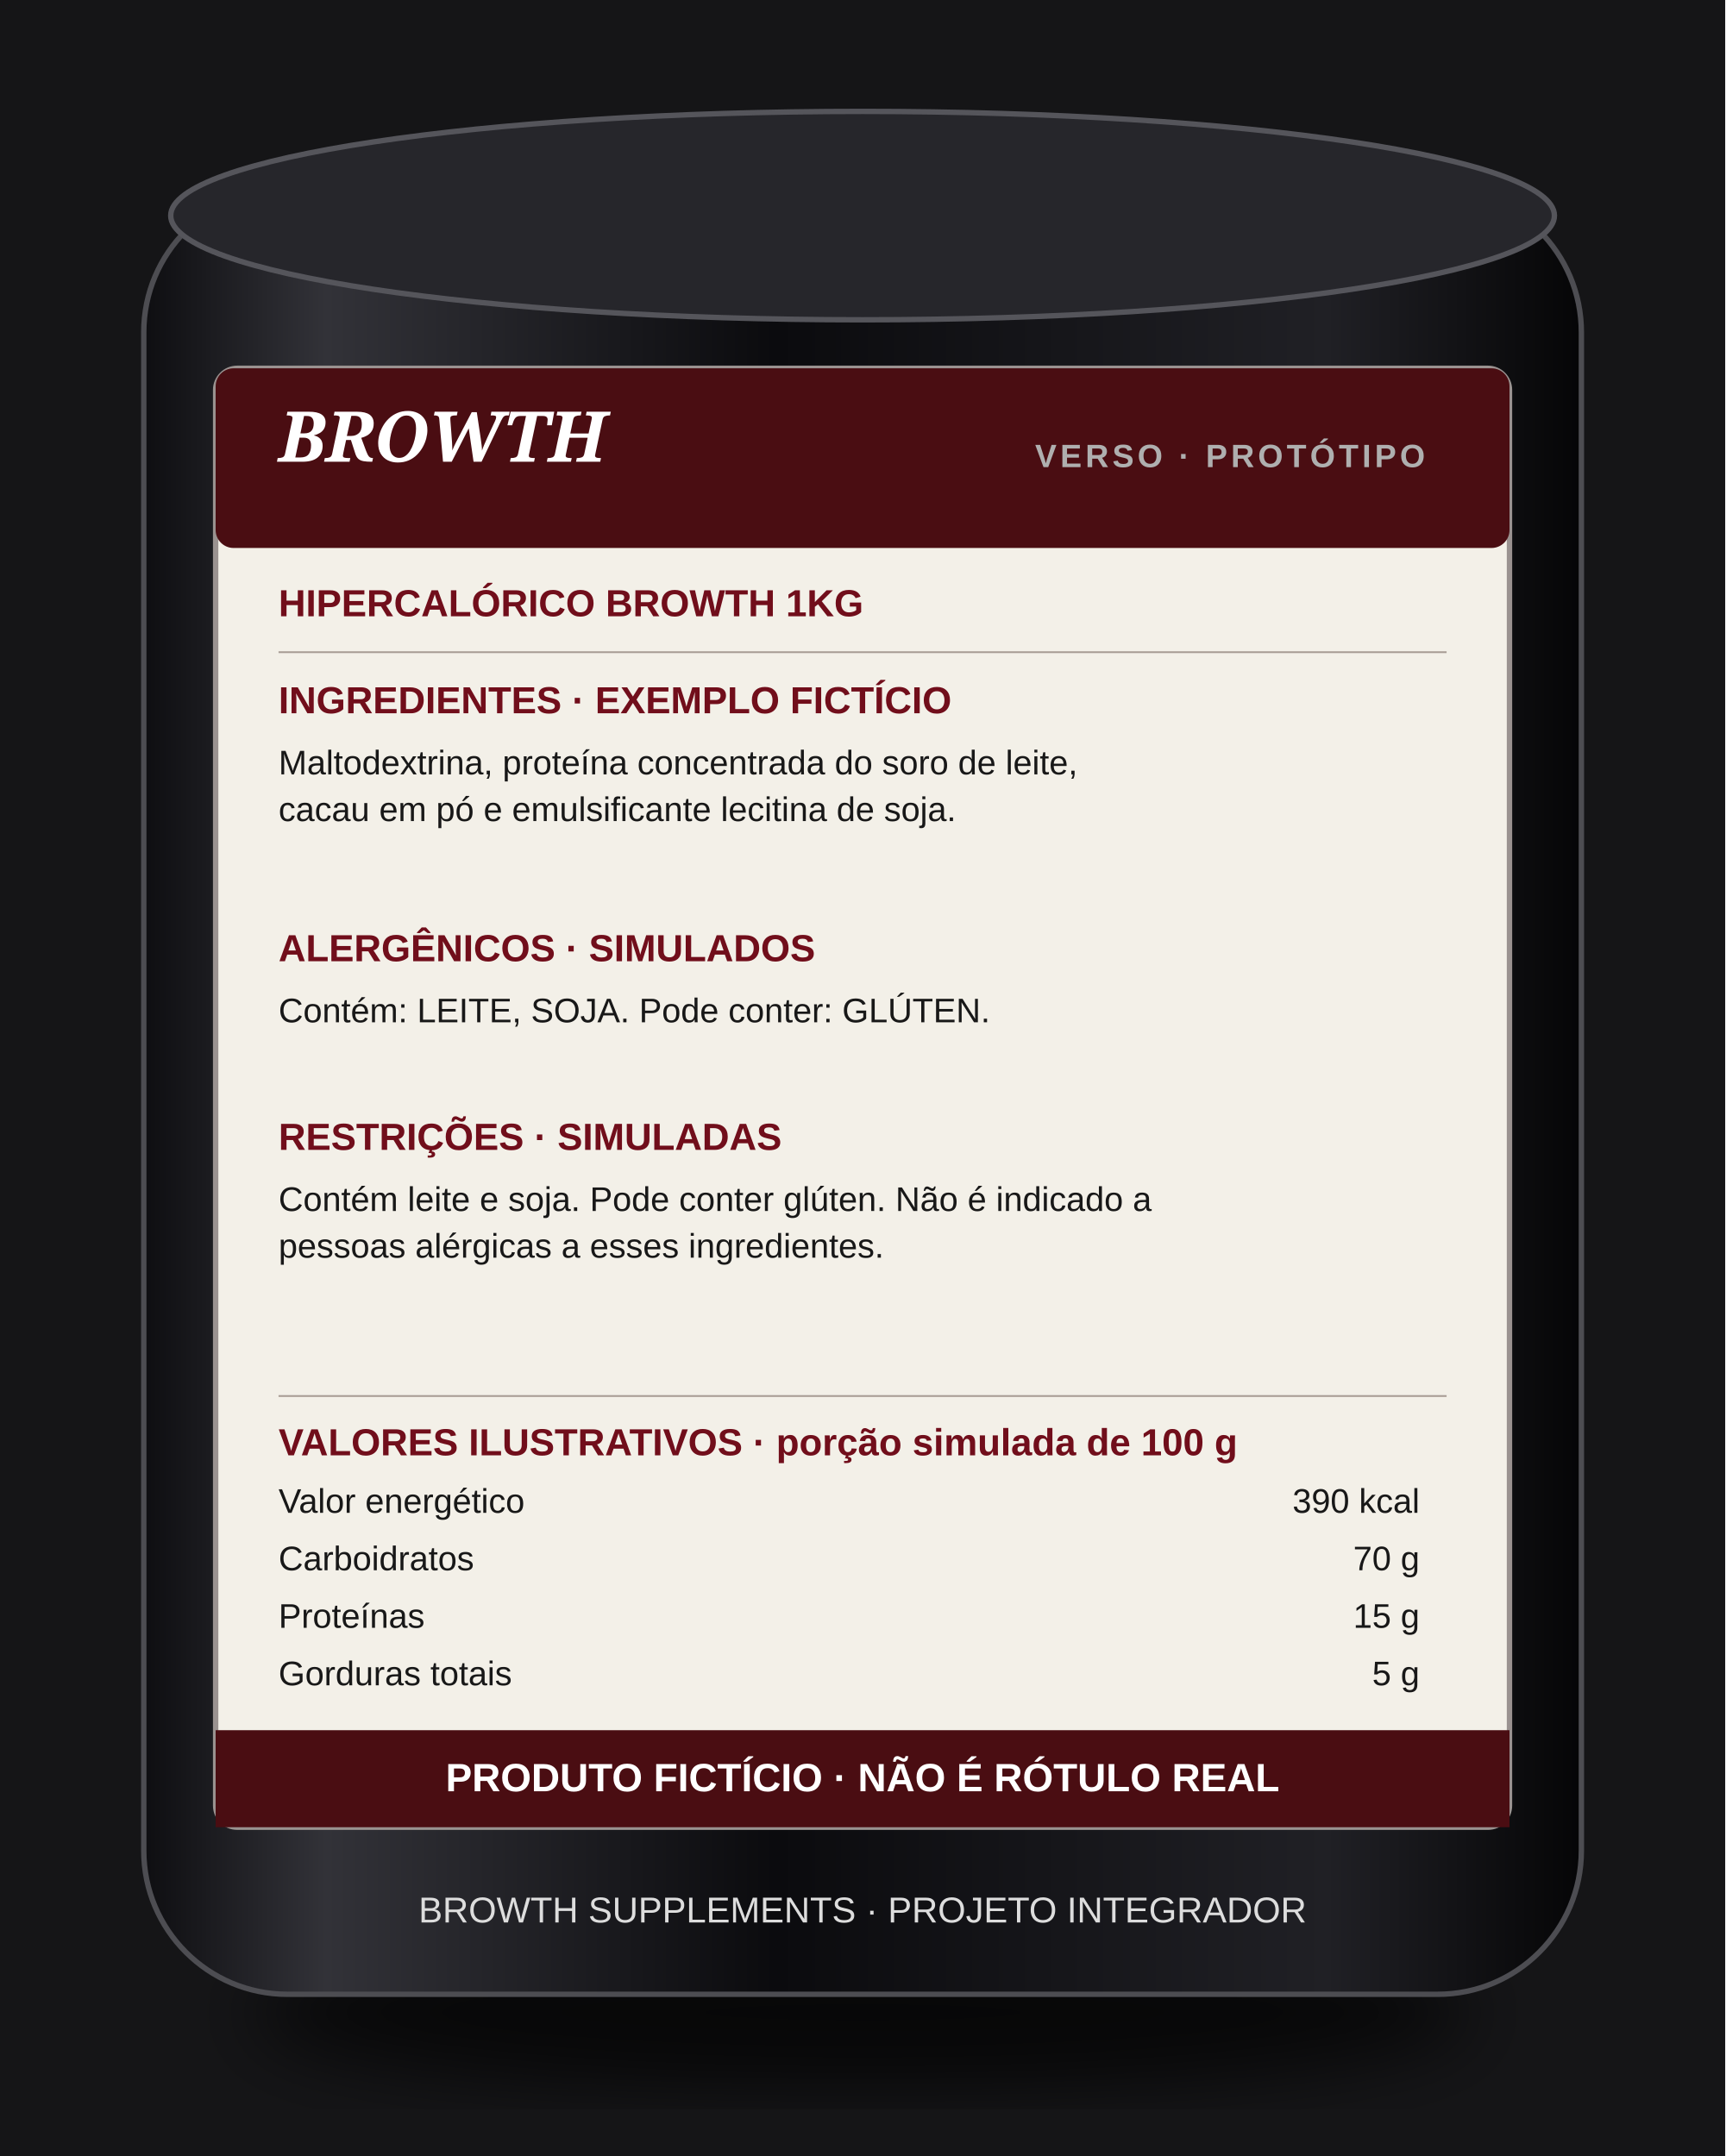
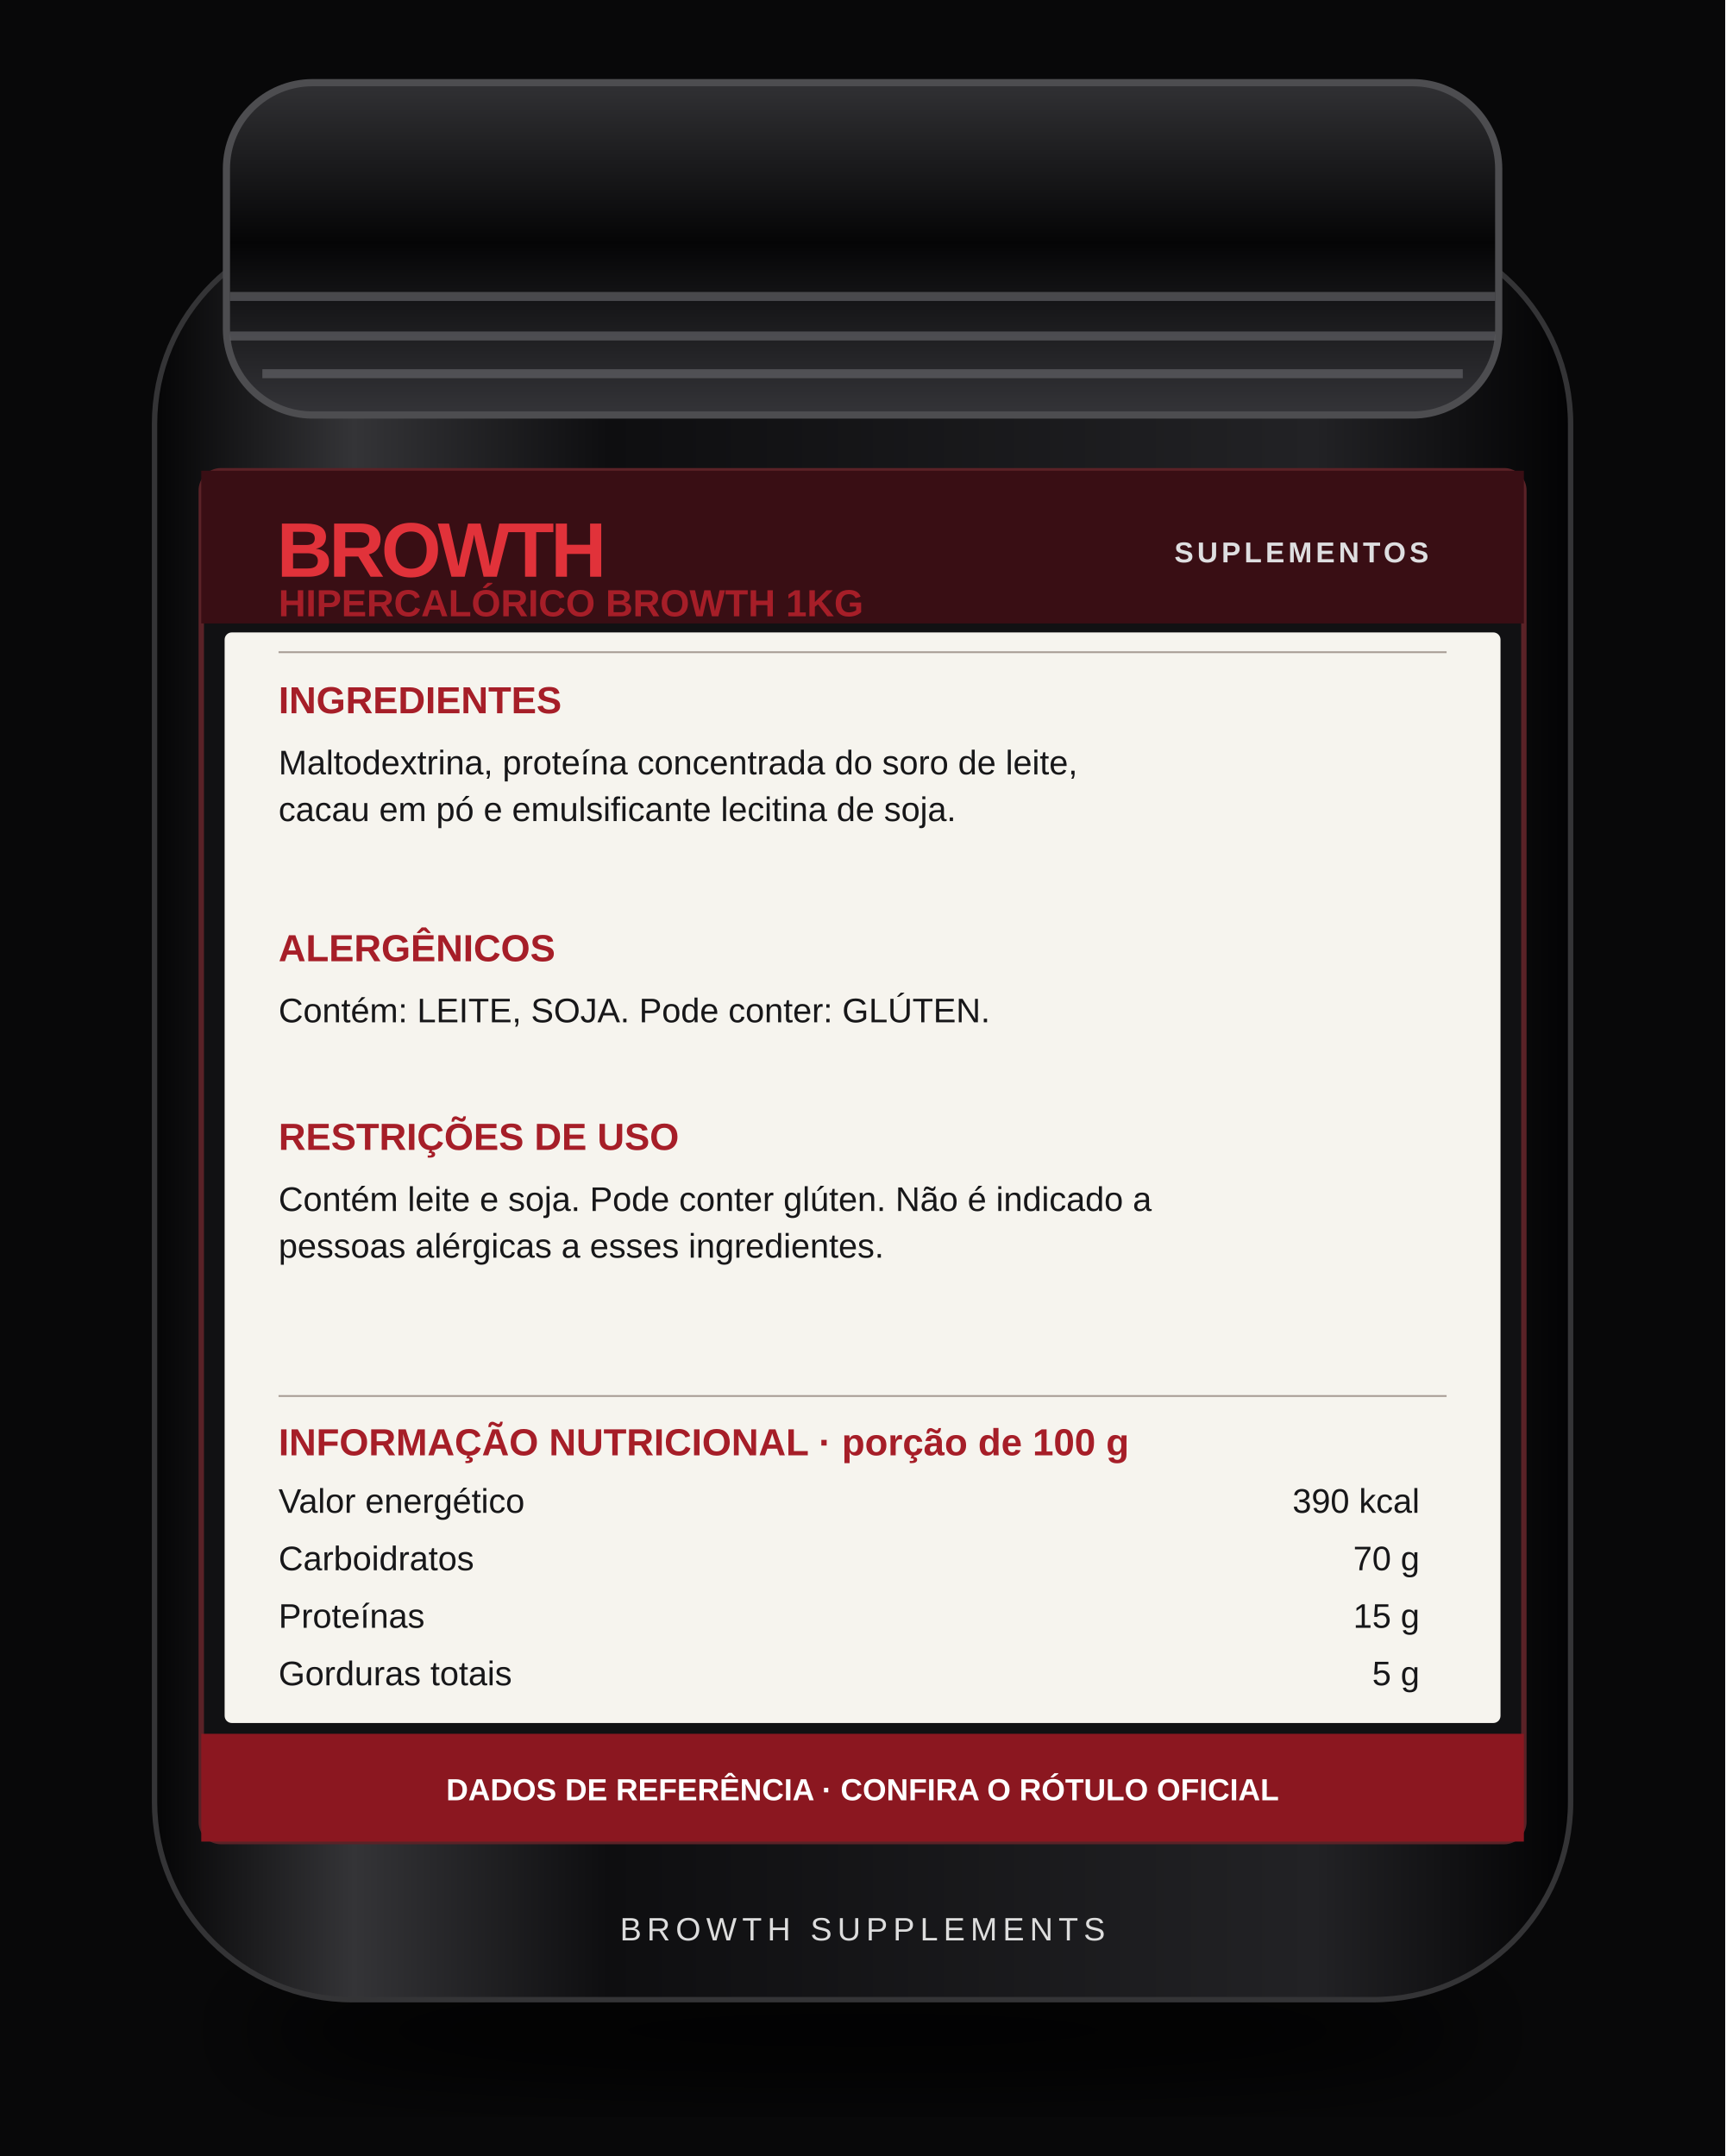
<svg xmlns="http://www.w3.org/2000/svg" width="960" height="1200" viewBox="0 0 960 1200" role="img" aria-label="Mockup ilustrativo do verso de HIPERCALÓRICO BROWTH 1KG">
  <defs>
    <linearGradient id="tub">
-       <stop stop-color="#0d0d10" />
-       <stop offset=".13" stop-color="#323238" />
-       <stop offset=".44" stop-color="#0b0b0e" />
-       <stop offset=".82" stop-color="#202025" />
-       <stop offset="1" stop-color="#050506" />
+       <stop stop-color="#050506" />
+       <stop offset=".14" stop-color="#343437" />
+       <stop offset=".32" stop-color="#0e0e10" />
+       <stop offset=".82" stop-color="#222225" />
+       <stop offset="1" stop-color="#030304" />
+     </linearGradient>
+     <linearGradient id="lid" x2="0" y2="1">
+       <stop stop-color="#313134" />
+       <stop offset=".48" stop-color="#050506" />
+       <stop offset="1" stop-color="#343438" />
    </linearGradient>
    <filter id="shadow">
-       <feGaussianBlur stdDeviation="20" />
+       <feGaussianBlur stdDeviation="26" />
    </filter>
  </defs>
-   <style>.body{font-family:Arial,sans-serif;fill:#181818}.head{font:700 21px Arial,sans-serif;fill:#710e1b}.meta{font:700 18px Arial,sans-serif;letter-spacing:2px;fill:#afafaf}</style>
-   <rect width="960" height="1200" fill="#151517" />
-   <ellipse cx="480" cy="1120" rx="340" ry="45" fill="#000" opacity=".65" filter="url(#shadow)" />
-   <rect x="80" y="105" width="800" height="1005" rx="80" fill="url(#tub)" stroke="#4d4d52" stroke-width="3" />
-   <ellipse cx="480" cy="120" rx="385" ry="58" fill="#26262b" stroke="#55555b" stroke-width="3" />
-   <rect x="120" y="205" width="720" height="812" rx="12" fill="#f3f0e8" stroke="#9a9290" stroke-width="3" />
-   <rect x="120" y="205" width="720" height="100" rx="10" fill="#4a0d12" />
-   <text x="155" y="257" fill="#fff" font-family="Georgia,serif" font-size="39" font-style="italic" font-weight="bold">BROWTH</text>
-   <text x="793" y="260" class="meta" text-anchor="end">VERSO · PROTÓTIPO</text>
+   <style>.body{font-family:Arial,sans-serif;fill:#171719}.head{font:700 21px Arial,sans-serif;fill:#a61e28}.meta{font:700 16px Arial,sans-serif;letter-spacing:2px;fill:#dedee0}</style>
+   <rect width="960" height="1200" fill="#080809" />
+   <ellipse cx="480" cy="1130" rx="350" ry="40" fill="#000" opacity=".8" filter="url(#shadow)" />
+   <rect x="86" y="126" width="788" height="987" rx="110" fill="url(#tub)" stroke="#343436" stroke-width="3" />
+   <rect x="126" y="46" width="708" height="185" rx="48" fill="url(#lid)" stroke="#4d4d50" stroke-width="4" />
+   <path d="M128 165h704M128 187h704M146 208h668" stroke="#66666a" stroke-opacity=".65" stroke-width="5" />
+   <rect x="112" y="262" width="736" height="763" rx="11" fill="#111113" stroke="#5a2227" stroke-width="3" />
+   <path d="M112 262h736v85H112z" fill="#390e14" />
+   <text x="154" y="321" fill="#e1323a" font-family="Arial,sans-serif" font-size="43" font-weight="900" letter-spacing="-2">BROWTH</text>
+   <text x="795" y="313" class="meta" text-anchor="end">SUPLEMENTOS</text>
+   <rect x="125" y="352" width="710" height="607" rx="4" fill="#f6f4ee" />
  <text x="155" y="343" class="head" font-size="27">HIPERCALÓRICO BROWTH 1KG</text>
  <line x1="155" y1="363" x2="805" y2="363" stroke="#a89d95" />
-   <text x="155" y="397" class="head">INGREDIENTES · EXEMPLO FICTÍCIO</text>
+   <text x="155" y="397" class="head">INGREDIENTES</text>
  <text x="155" y="431" class="body" font-size="19">Maltodextrina, proteína concentrada do soro de leite,</text>
  <text x="155" y="457" class="body" font-size="19">cacau em pó e emulsificante lecitina de soja.</text>
-   <text x="155" y="535" class="head">ALERGÊNICOS · SIMULADOS</text>
+   <text x="155" y="535" class="head">ALERGÊNICOS</text>
  <text x="155" y="569" class="body" font-size="19">Contém: LEITE, SOJA. Pode conter: GLÚTEN.</text>
-   <text x="155" y="640" class="head">RESTRIÇÕES · SIMULADAS</text>
+   <text x="155" y="640" class="head">RESTRIÇÕES DE USO</text>
  <text x="155" y="674" class="body" font-size="19">Contém leite e soja. Pode conter glúten. Não é indicado a</text>
  <text x="155" y="700" class="body" font-size="19">pessoas alérgicas a esses ingredientes.</text>
  <line x1="155" y1="777" x2="805" y2="777" stroke="#a89d95" />
-   <text x="155" y="810" class="head">VALORES ILUSTRATIVOS · porção simulada de 100 g</text>
+   <text x="155" y="810" class="head">INFORMAÇÃO NUTRICIONAL · porção de 100 g</text>
  <text x="155" y="842" class="body" font-size="19">Valor energético</text>
  <text x="790" y="842" class="body" text-anchor="end" font-size="19">390 kcal</text>
  <text x="155" y="874" class="body" font-size="19">Carboidratos</text>
  <text x="790" y="874" class="body" text-anchor="end" font-size="19">70 g</text>
  <text x="155" y="906" class="body" font-size="19">Proteínas</text>
  <text x="790" y="906" class="body" text-anchor="end" font-size="19">15 g</text>
  <text x="155" y="938" class="body" font-size="19">Gorduras totais</text>
  <text x="790" y="938" class="body" text-anchor="end" font-size="19">5 g</text>
-   <rect x="120" y="963" width="720" height="54" fill="#4a0d12" />
-   <text x="480" y="997" fill="#fff" text-anchor="middle" font-family="Arial,sans-serif" font-size="22" font-weight="bold">PRODUTO FICTÍCIO · NÃO É RÓTULO REAL</text>
-   <text x="480" y="1070" fill="#ddd" text-anchor="middle" font-family="Arial,sans-serif" font-size="20">BROWTH SUPPLEMENTS · PROJETO INTEGRADOR</text>
+   <rect x="112" y="965" width="736" height="60" fill="#8b1720" />
+   <text x="480" y="1002" fill="#fff" text-anchor="middle" font-family="Arial,sans-serif" font-size="17" font-weight="bold">DADOS DE REFERÊNCIA · CONFIRA O RÓTULO OFICIAL</text>
+   <text x="480" y="1080" fill="#ddd" text-anchor="middle" font-family="Arial,sans-serif" font-size="18" letter-spacing="3">BROWTH SUPPLEMENTS</text>
</svg>
